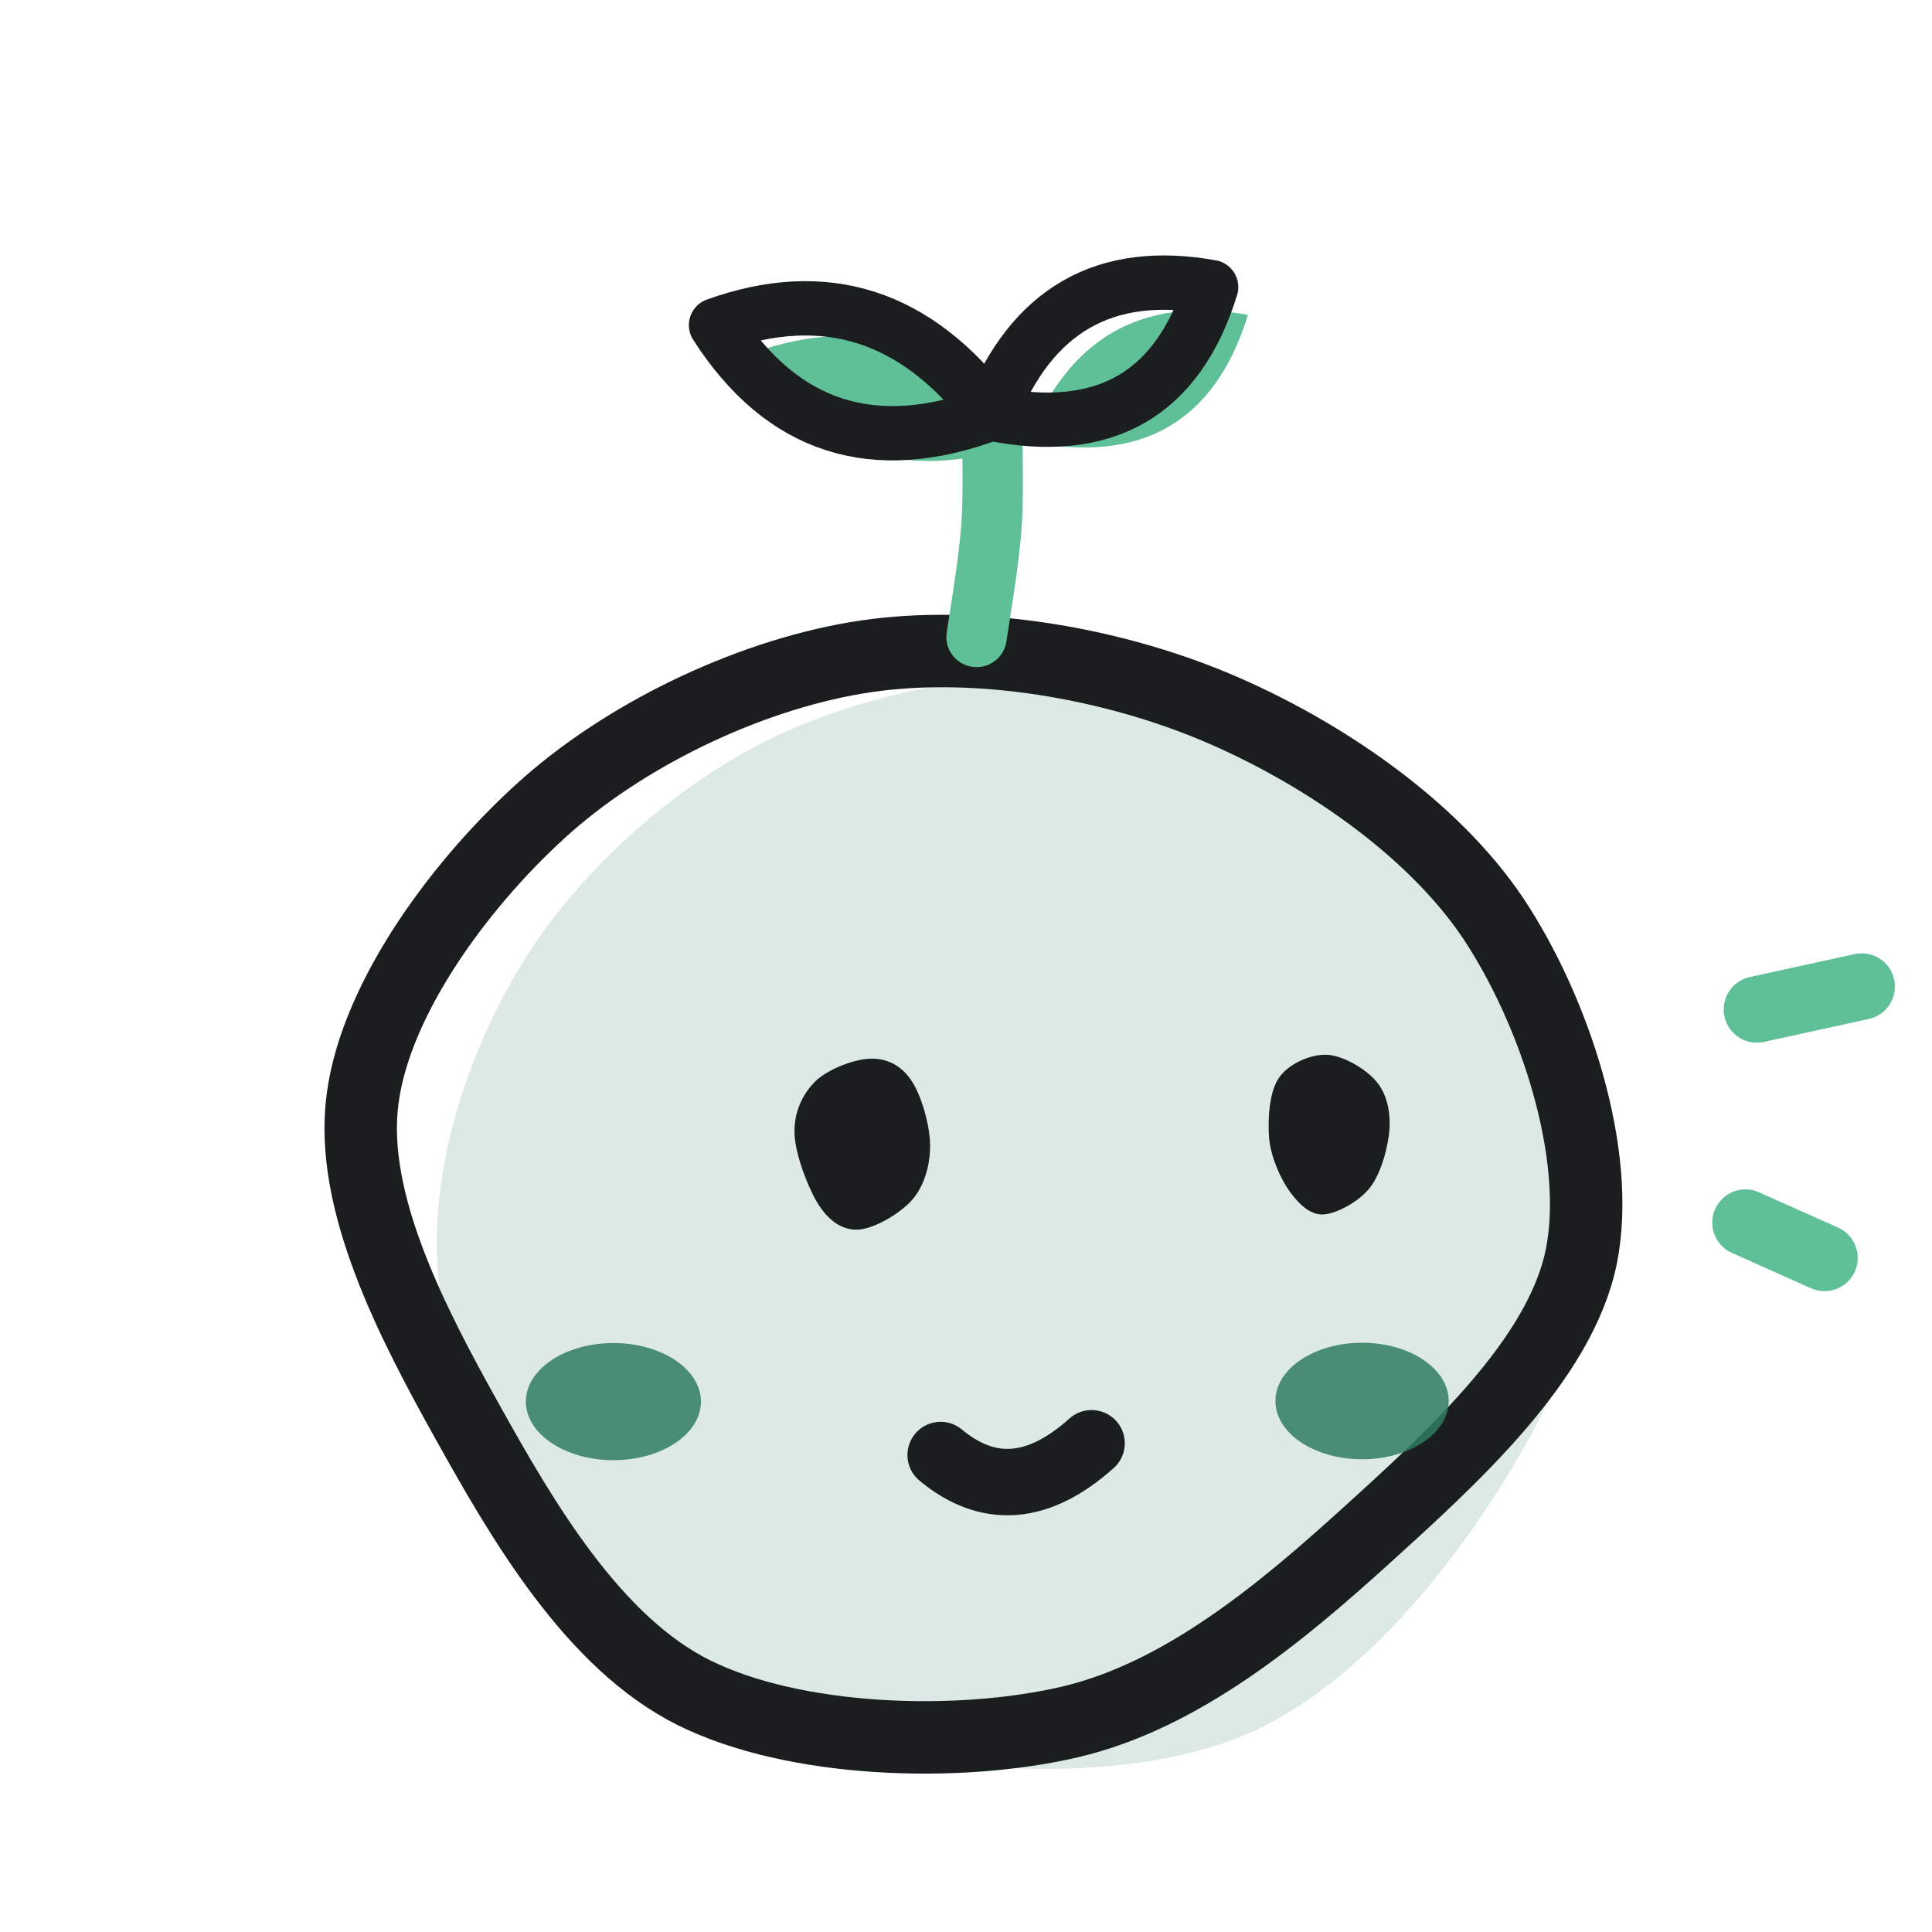
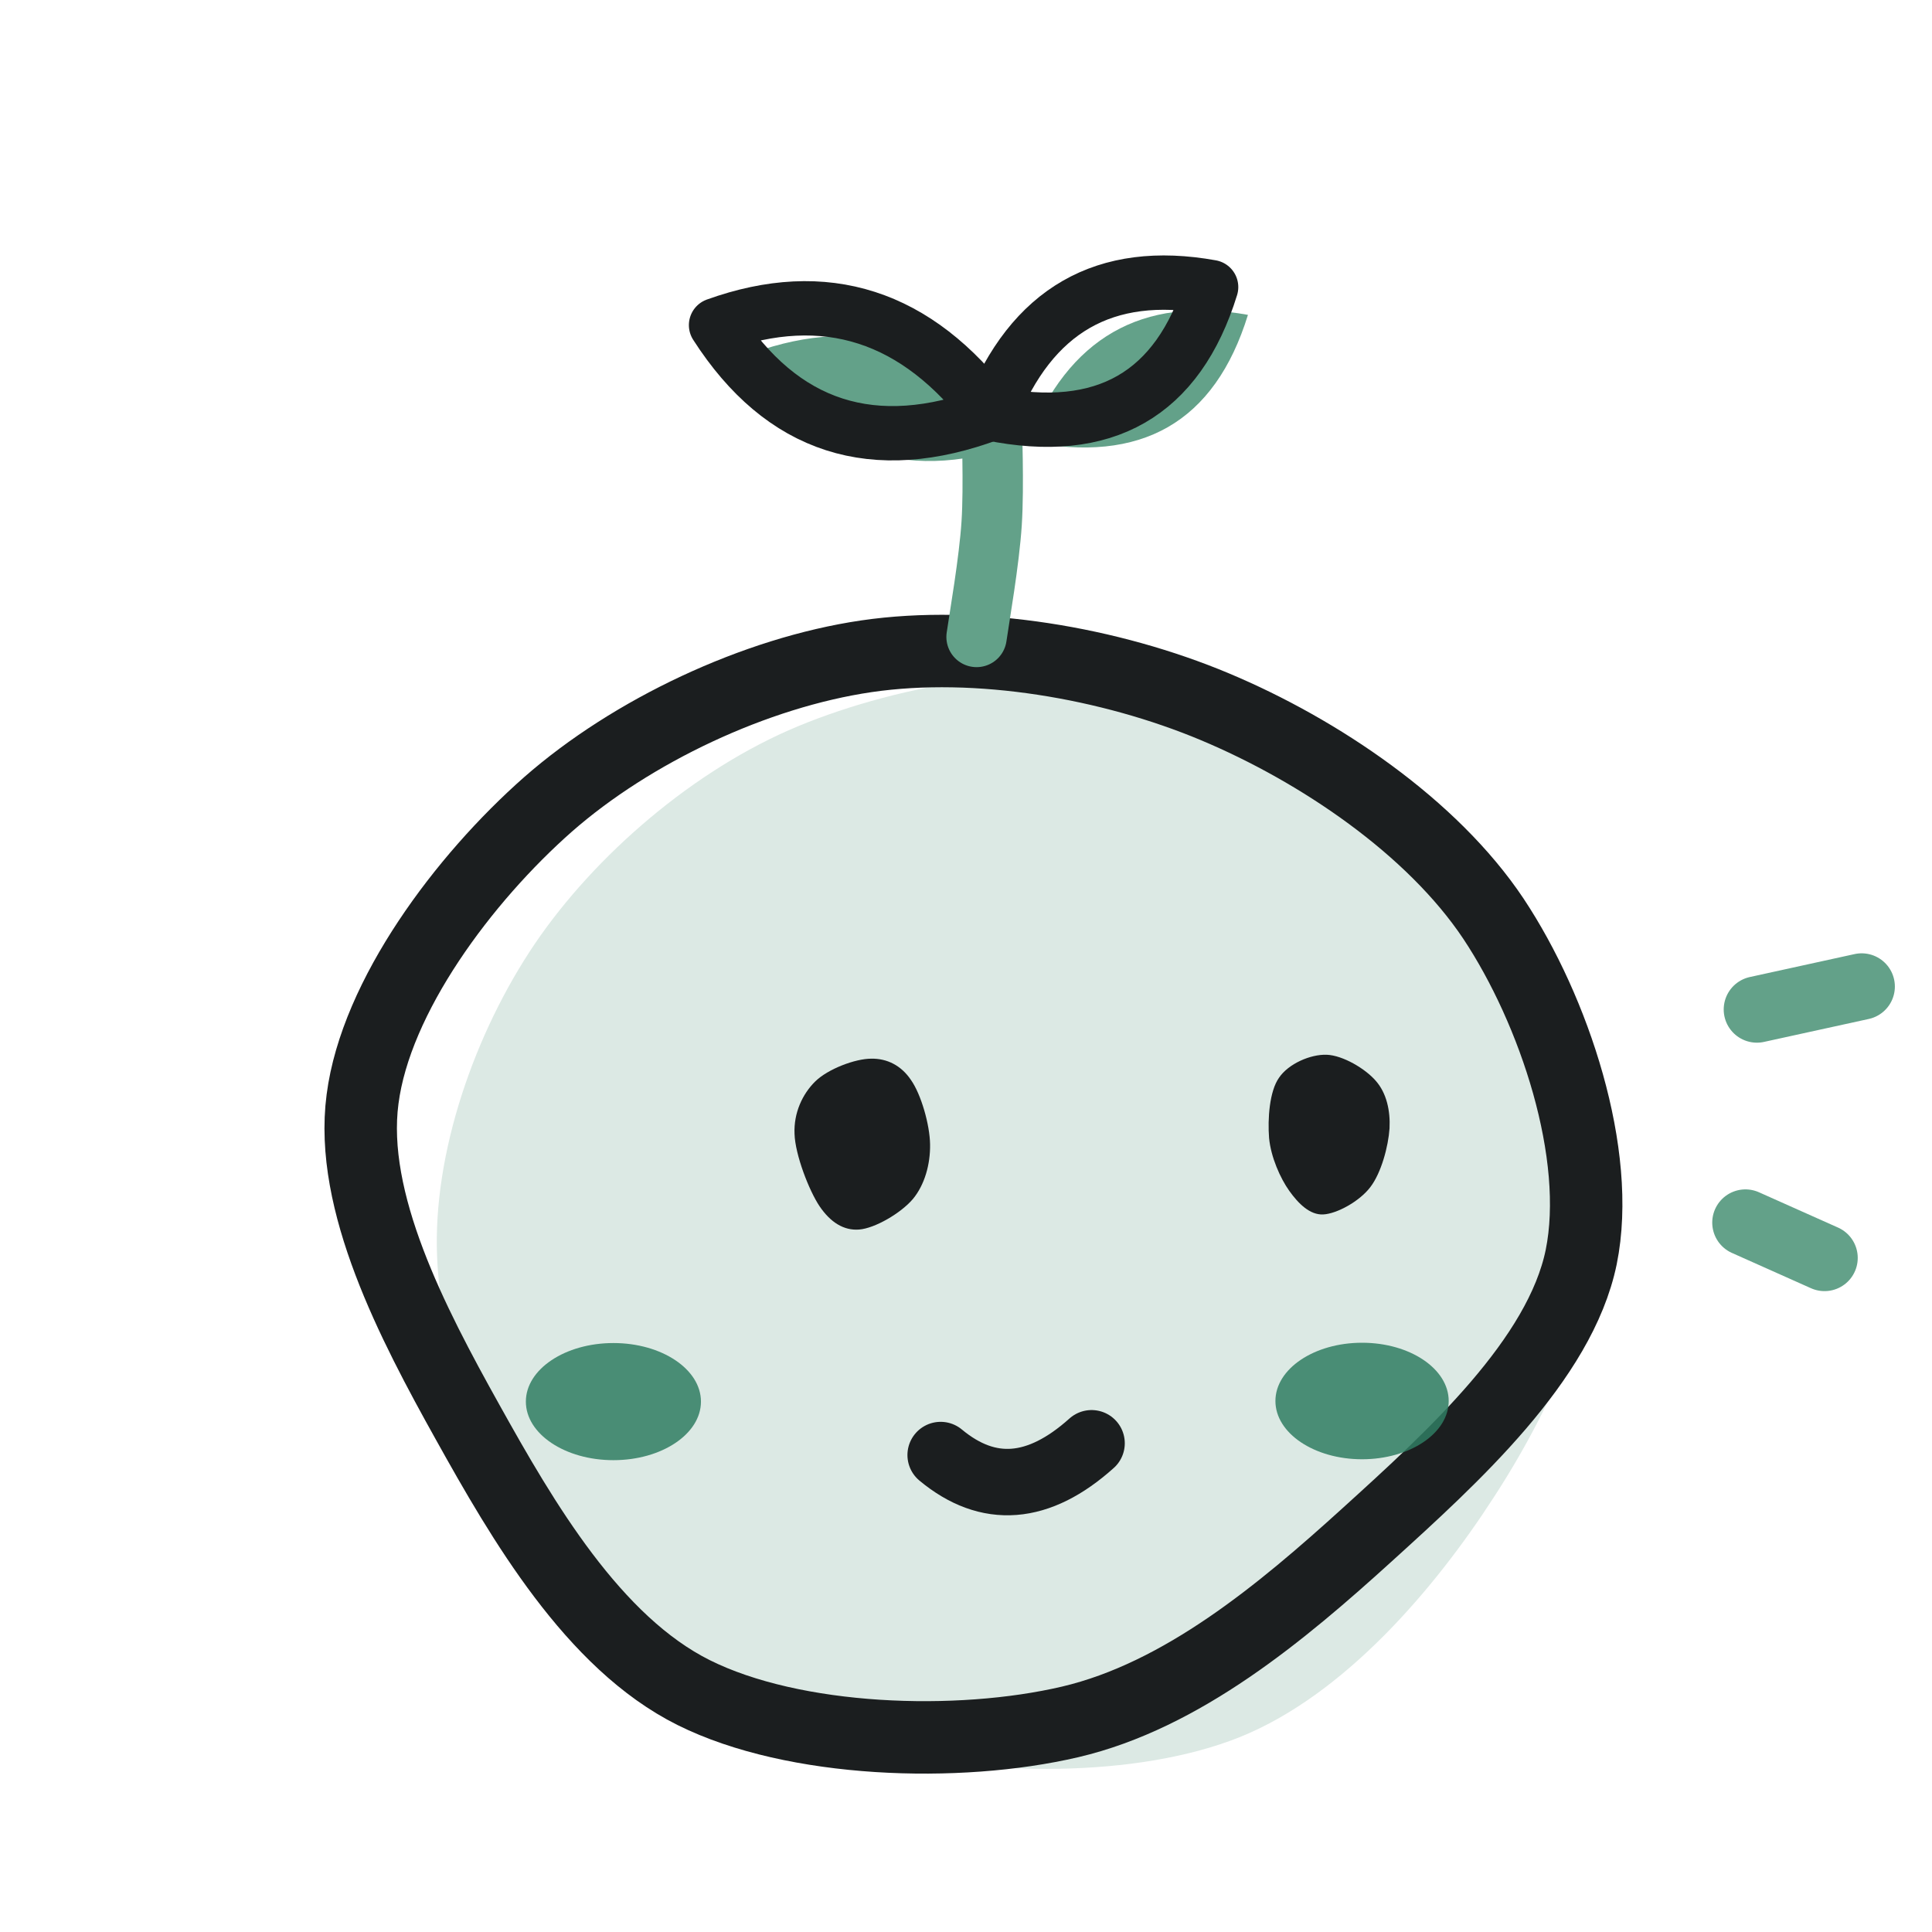
<svg xmlns="http://www.w3.org/2000/svg" viewBox="0 0 64 64" width="64" height="64">
  <path d="M26.43 24.06C29.87 22.63 34.78 21.81 38.38 22.67C41.98 23.54 45.59 26.49 48.02 29.24C50.46 31.99 52.77 35.77 53.01 39.17C53.26 42.56 51.48 46.53 49.49 49.59C47.51 52.66 44.52 56.15 41.08 57.54C37.64 58.92 32.6 58.84 28.86 57.92C25.12 57 21.03 54.72 18.63 52.01C16.23 49.3 14.63 45.11 14.48 41.65C14.33 38.2 15.73 34.2 17.72 31.26C19.71 28.33 22.99 25.49 26.43 24.06Z" fill="#DCE9E4" />
  <path d="M15.49 47.11 C13.66 43.83 11.56 39.81 12.01 36.41 C12.45 33 15.37 29.1 18.15 26.65 C20.93 24.21 25.02 22.28 28.7 21.74 C32.38 21.2 36.78 21.96 40.24 23.41 C43.7 24.86 47.44 27.39 49.47 30.43 C51.49 33.47 53.07 38.24 52.38 41.64 C51.68 45.05 48.11 48.28 45.29 50.84 C42.46 53.41 39.16 56.17 35.45 57.04 C31.73 57.91 26.31 57.73 22.98 56.07 C19.65 54.41 17.31 50.38 15.49 47.11Z" fill="none" stroke="#1B1E1F" stroke-width="2.4" stroke-linecap="round" stroke-linejoin="round" />
-   <path d="M34.04 14.62Q30.37 9.74 24.94 11.69Q28.22 16.8 34.04 14.62Z" fill="#5FBF97" />
-   <path d="M34.04 14.62Q39.69 15.77 41.34 10.43Q36.06 9.48 34.04 14.62Z" fill="#5FBF97" />
-   <path d="M32.35 21.1 C32.44 20.47 32.77 18.59 32.85 17.33 C32.93 16.08 32.85 14.18 32.85 13.55" fill="none" stroke="#5FBF97" stroke-width="2" stroke-linecap="round" stroke-linejoin="round" />
+   <path d="M34.04 14.62Q30.37 9.74 24.94 11.69Q28.22 16.8 34.04 14.62Z" fill="#63A189" />
+   <path d="M34.04 14.62Q39.69 15.77 41.34 10.43Q36.06 9.48 34.04 14.62Z" fill="#63A189" />
+   <path d="M32.35 21.1 C32.44 20.47 32.77 18.59 32.85 17.33 C32.93 16.08 32.85 14.18 32.85 13.55" fill="none" stroke="#63A189" stroke-width="2" stroke-linecap="round" stroke-linejoin="round" />
  <path d="M32.82 13.7 Q29.15 8.82 23.72 10.77 Q27 15.88 32.82 13.7Z" fill="none" stroke="#1B1E1F" stroke-width="1.8" stroke-linecap="round" stroke-linejoin="round" />
  <path d="M32.82 13.7 Q38.47 14.85 40.12 9.51 Q34.84 8.56 32.82 13.7Z" fill="none" stroke="#1B1E1F" stroke-width="1.8" stroke-linecap="round" stroke-linejoin="round" />
  <ellipse cx="20.32" cy="46.43" rx="2.9" ry="1.94" fill="#2F7D62" fill-opacity="0.85" />
  <ellipse cx="45.12" cy="46.41" rx="2.87" ry="1.93" fill="#2F7D62" fill-opacity="0.85" />
  <path d="M30.81 37.91 C30.82 38.57 30.63 39.25 30.24 39.72 C29.84 40.19 28.98 40.69 28.46 40.73 C27.95 40.77 27.51 40.49 27.15 39.96 C26.8 39.44 26.34 38.25 26.32 37.56 C26.29 36.87 26.58 36.24 27.01 35.82 C27.43 35.41 28.33 35.07 28.86 35.07 C29.39 35.06 29.86 35.3 30.18 35.78 C30.51 36.25 30.8 37.25 30.81 37.91Z" fill="#1B1E1F" />
  <path d="M46.03 37.38 C45.99 37.97 45.76 38.85 45.39 39.33 C45.03 39.8 44.28 40.21 43.83 40.23 C43.39 40.25 43.01 39.87 42.71 39.45 C42.41 39.03 42.1 38.33 42.04 37.7 C41.99 37.07 42.05 36.15 42.37 35.7 C42.68 35.24 43.41 34.92 43.95 34.94 C44.48 34.96 45.23 35.4 45.58 35.81 C45.93 36.21 46.06 36.79 46.03 37.38Z" fill="#1B1E1F" />
  <path d="M31.16 48.2 Q33.53 50.17 36.16 47.81" fill="none" stroke="#1B1E1F" stroke-width="2.2" stroke-linecap="round" stroke-linejoin="round" />
-   <path d="M58.2 33.44 l3.47 -0.76" fill="none" stroke="#5FBF97" stroke-width="2.2" stroke-linecap="round" stroke-linejoin="round" />
-   <path d="M57.82 40.5 l2.62 1.17" fill="none" stroke="#5FBF97" stroke-width="2.2" stroke-linecap="round" stroke-linejoin="round" />
+   <path d="M58.2 33.44 l3.47 -0.76" fill="none" stroke="#63A189" stroke-width="2.2" stroke-linecap="round" stroke-linejoin="round" />
+   <path d="M57.82 40.5 l2.62 1.17" fill="none" stroke="#63A189" stroke-width="2.2" stroke-linecap="round" stroke-linejoin="round" />
</svg>
